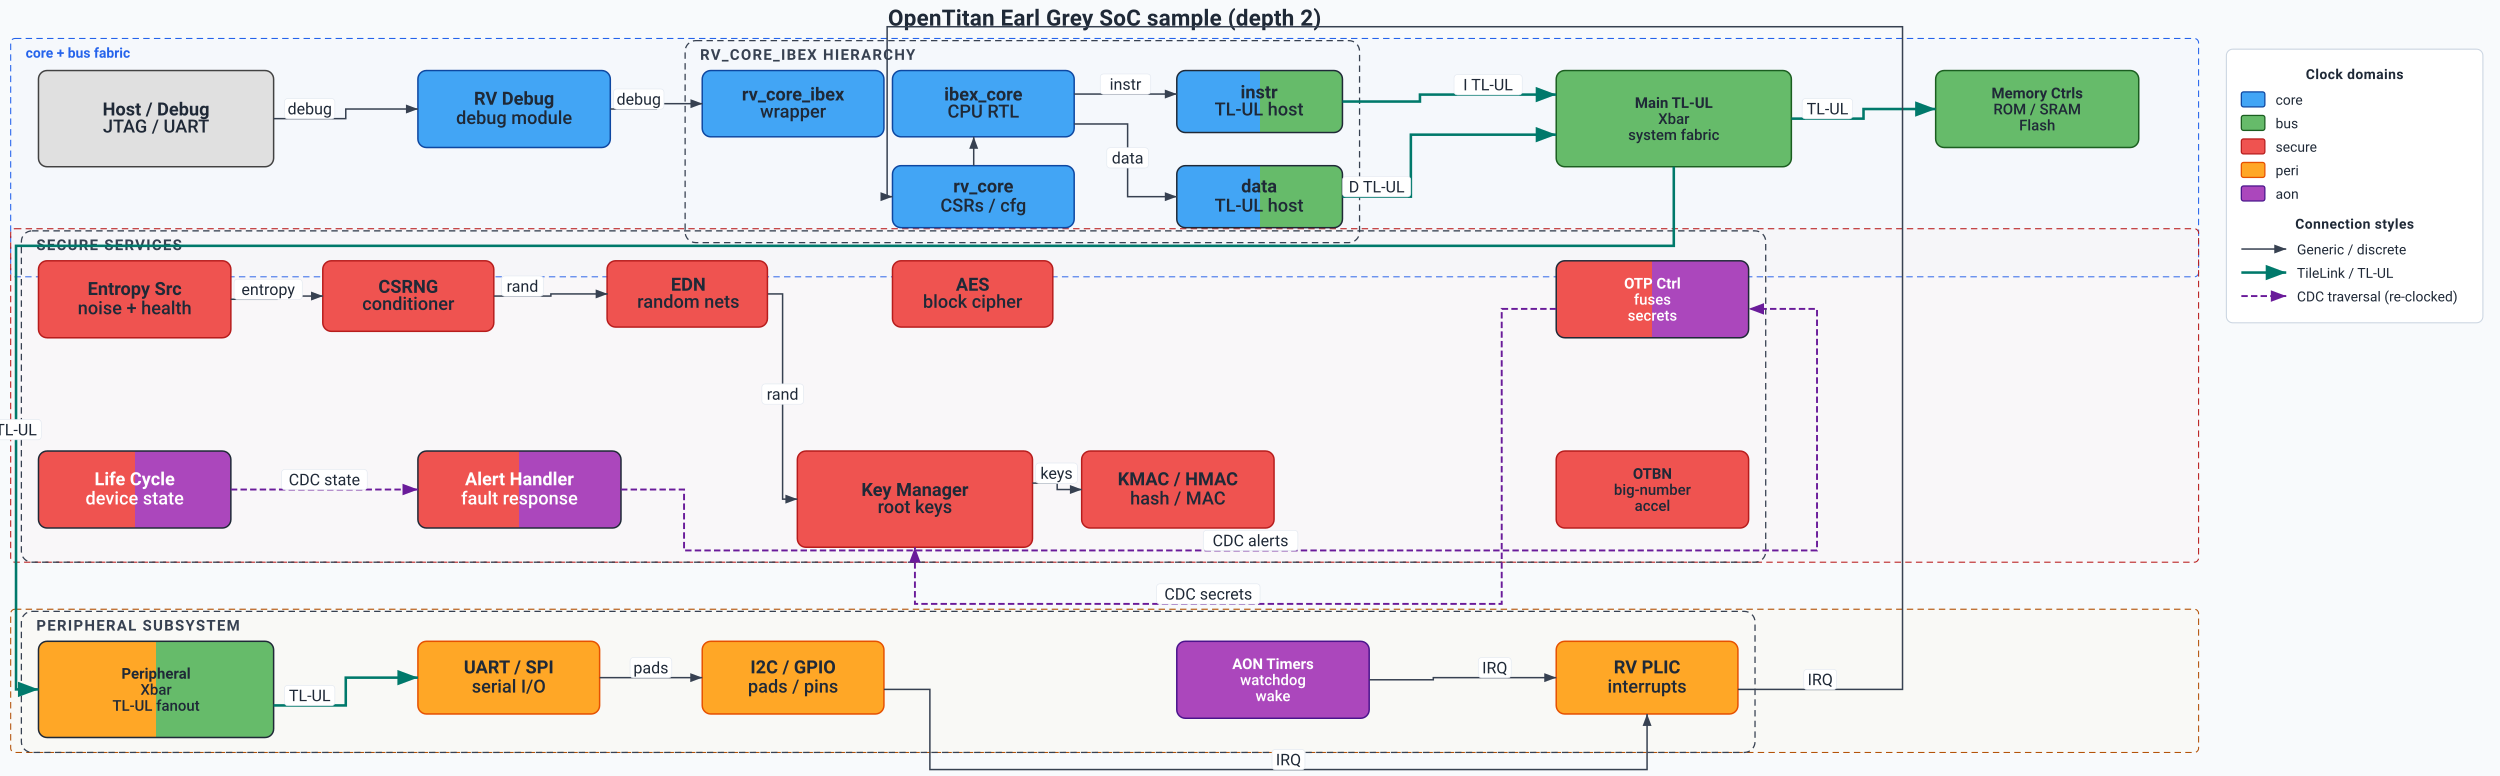
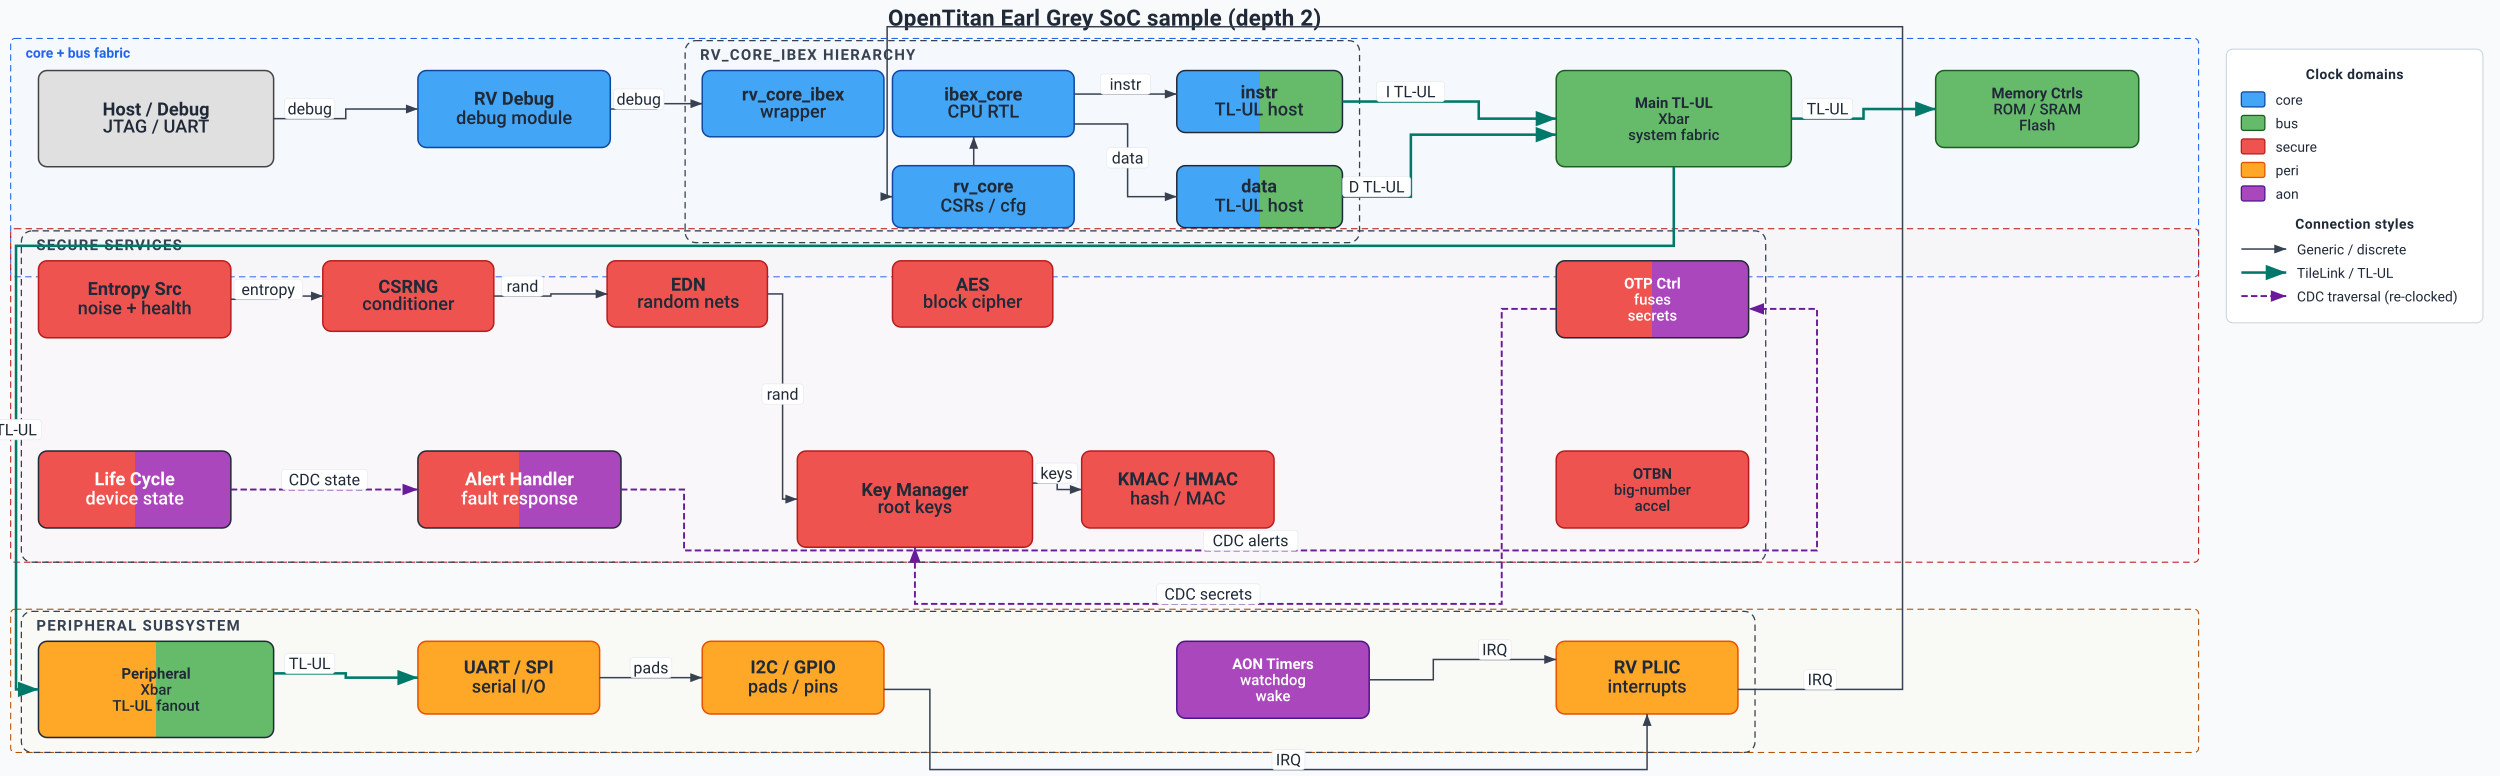
<svg xmlns="http://www.w3.org/2000/svg" width="2339" height="726" viewBox="0 0 2339 726" font-family="ui-sans-serif, system-ui, -apple-system, 'Segoe UI', Roboto, 'Helvetica Neue', Arial, sans-serif" style="background:#f8fafc">
  <defs>
    <marker id="ah-solid" markerWidth="9" markerHeight="9" refX="8" refY="3" orient="auto">
      <path d="M0,0 L0,6 L8,3 z" fill="#1f2937" />
    </marker>
    <marker id="ah-thin" markerWidth="9" markerHeight="9" refX="8" refY="3" orient="auto">
      <path d="M0,0 L0,6 L8,3 z" fill="#374151" />
    </marker>
    <marker id="ah-stream" markerWidth="9" markerHeight="9" refX="8" refY="3" orient="auto">
      <path d="M0,0 L0,6 L8,3 z" fill="#5C5C00" />
    </marker>
    <marker id="ah-axil" markerWidth="9" markerHeight="9" refX="8" refY="3" orient="auto">
      <path d="M0,0 L0,6 L8,3 z" fill="#0D47A1" />
    </marker>
    <marker id="ah-tilelink" markerWidth="9" markerHeight="9" refX="8" refY="3" orient="auto">
      <path d="M0,0 L0,6 L8,3 z" fill="#00796B" />
    </marker>
    <marker id="ah-cdc" markerWidth="9" markerHeight="9" refX="8" refY="3" orient="auto">
      <path d="M0,0 L0,6 L8,3 z" fill="#6A1B9A" />
    </marker>
    <marker id="ah-open" markerWidth="9" markerHeight="9" refX="8" refY="3" orient="auto">
      <path d="M0.5,0.5 L0.5,5.5 L8,3 z" fill="#f8fafc" stroke="#1f2937" stroke-width="1" />
    </marker>
    <linearGradient id="grad-tlul_i" x1="0%" y1="0%" x2="100%" y2="0%">
      <stop offset="50%" stop-color="#42A5F5" />
      <stop offset="50%" stop-color="#66BB6A" />
    </linearGradient>
    <linearGradient id="grad-tlul_d" x1="0%" y1="0%" x2="100%" y2="0%">
      <stop offset="50%" stop-color="#42A5F5" />
      <stop offset="50%" stop-color="#66BB6A" />
    </linearGradient>
    <linearGradient id="grad-otp_ctrl" x1="0%" y1="0%" x2="100%" y2="0%">
      <stop offset="50%" stop-color="#EF5350" />
      <stop offset="50%" stop-color="#AB47BC" />
    </linearGradient>
    <linearGradient id="grad-lc_ctrl" x1="0%" y1="0%" x2="100%" y2="0%">
      <stop offset="50%" stop-color="#EF5350" />
      <stop offset="50%" stop-color="#AB47BC" />
    </linearGradient>
    <linearGradient id="grad-alert_handler" x1="0%" y1="0%" x2="100%" y2="0%">
      <stop offset="50%" stop-color="#EF5350" />
      <stop offset="50%" stop-color="#AB47BC" />
    </linearGradient>
    <linearGradient id="grad-xbar_peri" x1="0%" y1="0%" x2="100%" y2="0%">
      <stop offset="50%" stop-color="#FFA726" />
      <stop offset="50%" stop-color="#66BB6A" />
    </linearGradient>
  </defs>
  <rect width="2339" height="726" fill="#f8fafc" id="_canvas_bg" />
  <text x="1033.5" y="24" text-anchor="middle" font-size="21" font-weight="600" fill="#1f2937" letter-spacing="0.2">OpenTitan Earl Grey SoC sample (depth 2)</text>
  <rect id="band_core_bus" x="10" y="36" width="2047" height="223" fill="#DBEAFE" fill-opacity="0.1" stroke="#2563EB" stroke-width="1" stroke-dasharray="6,4" rx="4" />
  <text x="24" y="54" font-size="13" font-weight="700" fill="#2563EB">core + bus fabric</text>
  <rect id="band_secure_services" x="10" y="214" width="2047" height="312" fill="#FEE2E2" fill-opacity="0.1" stroke="#B91C1C" stroke-width="1" stroke-dasharray="6,4" rx="4" />
  <rect id="band_peripheral_aon" x="10" y="570" width="2047" height="134" fill="#FEF3C7" fill-opacity="0.1" stroke="#B45309" stroke-width="1" stroke-dasharray="6,4" rx="4" />
  <rect id="group_rv_core_ibex" x="641" y="38" width="631" height="189" fill="none" stroke="#374151" stroke-width="1.2" stroke-dasharray="6,4" rx="10" />
  <text x="655" y="56" font-size="14" font-weight="700" letter-spacing="1.2" fill="#374151">RV_CORE_IBEX HIERARCHY</text>
  <rect id="group_secure_services" x="20" y="216" width="1632" height="310" fill="none" stroke="#374151" stroke-width="1.2" stroke-dasharray="6,4" rx="10" />
  <text x="34" y="234" font-size="14" font-weight="700" letter-spacing="1.2" fill="#374151">SECURE SERVICES</text>
  <rect id="group_peripheral_subsystem" x="20" y="572" width="1622" height="132" fill="none" stroke="#374151" stroke-width="1.2" stroke-dasharray="6,4" rx="10" />
  <text x="34" y="590" font-size="14" font-weight="700" letter-spacing="1.2" fill="#374151">PERIPHERAL SUBSYSTEM</text>
  <rect id="host" x="36" y="66" width="220" height="90" fill="#E0E0E0" stroke="#424242" stroke-width="1.4" rx="8" />
  <text x="146" y="108" text-anchor="middle" font-size="17" font-weight="600" fill="#1f2937">Host / Debug</text>
  <text x="146" y="124" text-anchor="middle" font-size="17" font-weight="500" fill="#1f2937">JTAG / UART</text>
  <rect id="rv_dm" x="391" y="66" width="180" height="72" fill="#42A5F5" stroke="#0D47A1" stroke-width="1.4" rx="8" />
  <text x="481" y="98" text-anchor="middle" font-size="17" font-weight="600" fill="#1f2937">RV Debug</text>
  <text x="481" y="116" text-anchor="middle" font-size="17" font-weight="500" fill="#1f2937">debug module</text>
  <rect id="rv_core_ibex" x="657" y="66" width="170" height="62" fill="#42A5F5" stroke="#0D47A1" stroke-width="1.4" rx="8" />
  <text x="742" y="94" text-anchor="middle" font-size="17" font-weight="600" fill="#1f2937">rv_core_ibex</text>
  <text x="742" y="110" text-anchor="middle" font-size="17" font-weight="500" fill="#1f2937">wrapper</text>
  <rect id="ibex_core" x="835" y="66" width="170" height="62" fill="#42A5F5" stroke="#0D47A1" stroke-width="1.4" rx="8" />
  <text x="920" y="94" text-anchor="middle" font-size="17" font-weight="600" fill="#1f2937">ibex_core</text>
  <text x="920" y="110" text-anchor="middle" font-size="17" font-weight="500" fill="#1f2937">CPU RTL</text>
  <rect id="rv_core_regs" x="835" y="155" width="170" height="58" fill="#42A5F5" stroke="#0D47A1" stroke-width="1.4" rx="8" />
  <text x="920" y="180" text-anchor="middle" font-size="17" font-weight="600" fill="#1f2937">rv_core</text>
  <text x="920" y="198" text-anchor="middle" font-size="17" font-weight="500" fill="#1f2937">CSRs / cfg</text>
  <rect id="tlul_i" x="1101" y="66" width="155" height="58" fill="url(#grad-tlul_i)" stroke="#1f2937" stroke-width="1.4" rx="8" />
  <text x="1178" y="92" text-anchor="middle" font-size="17" font-weight="600" fill="#1f2937">instr</text>
  <text x="1178" y="108" text-anchor="middle" font-size="17" font-weight="500" fill="#1f2937">TL-UL host</text>
  <rect id="tlul_d" x="1101" y="155" width="155" height="58" fill="url(#grad-tlul_d)" stroke="#1f2937" stroke-width="1.4" rx="8" />
  <text x="1178" y="180" text-anchor="middle" font-size="17" font-weight="600" fill="#1f2937">data</text>
  <text x="1178" y="198" text-anchor="middle" font-size="17" font-weight="500" fill="#1f2937">TL-UL host</text>
  <rect id="xbar_main" x="1456" y="66" width="220" height="90" fill="#66BB6A" stroke="#1B5E20" stroke-width="1.4" rx="8" />
  <text x="1566" y="101" text-anchor="middle" font-size="14" font-weight="600" fill="#1f2937">Main TL-UL</text>
  <text x="1566" y="116" text-anchor="middle" font-size="14" font-weight="500" fill="#1f2937">Xbar</text>
  <text x="1566" y="131" text-anchor="middle" font-size="14" font-weight="500" fill="#1f2937">system fabric</text>
  <rect id="mem_ctrls" x="1811" y="66" width="190" height="72" fill="#66BB6A" stroke="#1B5E20" stroke-width="1.4" rx="8" />
  <text x="1906" y="92" text-anchor="middle" font-size="14" font-weight="600" fill="#1f2937">Memory Ctrls</text>
  <text x="1906" y="107" text-anchor="middle" font-size="14" font-weight="500" fill="#1f2937">ROM / SRAM</text>
  <text x="1906" y="122" text-anchor="middle" font-size="14" font-weight="500" fill="#1f2937">Flash</text>
  <rect id="entropy" x="36" y="244" width="180" height="72" fill="#EF5350" stroke="#B71C1C" stroke-width="1.4" rx="8" />
  <text x="126" y="276" text-anchor="middle" font-size="17" font-weight="600" fill="#1f2937">Entropy Src</text>
  <text x="126" y="294" text-anchor="middle" font-size="17" font-weight="500" fill="#1f2937">noise + health</text>
  <rect id="csrng" x="302" y="244" width="160" height="66" fill="#EF5350" stroke="#B71C1C" stroke-width="1.4" rx="8" />
  <text x="382" y="274" text-anchor="middle" font-size="17" font-weight="600" fill="#1f2937">CSRNG</text>
  <text x="382" y="290" text-anchor="middle" font-size="17" font-weight="500" fill="#1f2937">conditioner</text>
  <rect id="edn" x="568" y="244" width="150" height="62" fill="#EF5350" stroke="#B71C1C" stroke-width="1.4" rx="8" />
  <text x="644" y="272" text-anchor="middle" font-size="17" font-weight="600" fill="#1f2937">EDN</text>
  <text x="644" y="288" text-anchor="middle" font-size="17" font-weight="500" fill="#1f2937">random nets</text>
  <rect id="aes" x="835" y="244" width="150" height="62" fill="#EF5350" stroke="#B71C1C" stroke-width="1.4" rx="8" />
  <text x="910" y="272" text-anchor="middle" font-size="17" font-weight="600" fill="#1f2937">AES</text>
  <text x="910" y="288" text-anchor="middle" font-size="17" font-weight="500" fill="#1f2937">block cipher</text>
  <rect id="otp_ctrl" x="1456" y="244" width="180" height="72" fill="url(#grad-otp_ctrl)" stroke="#1f2937" stroke-width="1.4" rx="8" />
  <text x="1546" y="270" text-anchor="middle" font-size="14" font-weight="600" fill="#ffffff">OTP Ctrl</text>
  <text x="1546" y="285" text-anchor="middle" font-size="14" font-weight="500" fill="#ffffff">fuses</text>
  <text x="1546" y="300" text-anchor="middle" font-size="14" font-weight="500" fill="#ffffff">secrets</text>
  <rect id="lc_ctrl" x="36" y="422" width="180" height="72" fill="url(#grad-lc_ctrl)" stroke="#1f2937" stroke-width="1.4" rx="8" />
  <text x="126" y="454" text-anchor="middle" font-size="17" font-weight="600" fill="#ffffff">Life Cycle</text>
  <text x="126" y="472" text-anchor="middle" font-size="17" font-weight="500" fill="#ffffff">device state</text>
  <rect id="alert_handler" x="391" y="422" width="190" height="72" fill="url(#grad-alert_handler)" stroke="#1f2937" stroke-width="1.4" rx="8" />
  <text x="486" y="454" text-anchor="middle" font-size="17" font-weight="600" fill="#ffffff">Alert Handler</text>
  <text x="486" y="472" text-anchor="middle" font-size="17" font-weight="500" fill="#ffffff">fault response</text>
  <rect id="keymgr" x="746" y="422" width="220" height="90" fill="#EF5350" stroke="#B71C1C" stroke-width="1.4" rx="8" />
  <text x="856" y="464" text-anchor="middle" font-size="17" font-weight="600" fill="#1f2937">Key Manager</text>
  <text x="856" y="480" text-anchor="middle" font-size="17" font-weight="500" fill="#1f2937">root keys</text>
  <rect id="kmac" x="1012" y="422" width="180" height="72" fill="#EF5350" stroke="#B71C1C" stroke-width="1.4" rx="8" />
  <text x="1102" y="454" text-anchor="middle" font-size="17" font-weight="600" fill="#1f2937">KMAC / HMAC</text>
  <text x="1102" y="472" text-anchor="middle" font-size="17" font-weight="500" fill="#1f2937">hash / MAC</text>
  <rect id="otbn" x="1456" y="422" width="180" height="72" fill="#EF5350" stroke="#B71C1C" stroke-width="1.4" rx="8" />
  <text x="1546" y="448" text-anchor="middle" font-size="14" font-weight="600" fill="#1f2937">OTBN</text>
  <text x="1546" y="463" text-anchor="middle" font-size="14" font-weight="500" fill="#1f2937">big-number</text>
  <text x="1546" y="478" text-anchor="middle" font-size="14" font-weight="500" fill="#1f2937">accel</text>
  <rect id="xbar_peri" x="36" y="600" width="220" height="90" fill="url(#grad-xbar_peri)" stroke="#1f2937" stroke-width="1.4" rx="8" />
  <text x="146" y="635" text-anchor="middle" font-size="14" font-weight="600" fill="#1f2937">Peripheral</text>
  <text x="146" y="650" text-anchor="middle" font-size="14" font-weight="500" fill="#1f2937">Xbar</text>
  <text x="146" y="665" text-anchor="middle" font-size="14" font-weight="500" fill="#1f2937">TL-UL fanout</text>
  <rect id="uart_spi" x="391" y="600" width="170" height="68" fill="#FFA726" stroke="#E65100" stroke-width="1.4" rx="8" />
  <text x="476" y="630" text-anchor="middle" font-size="17" font-weight="600" fill="#1f2937">UART / SPI</text>
  <text x="476" y="648" text-anchor="middle" font-size="17" font-weight="500" fill="#1f2937">serial I/O</text>
  <rect id="i2c_gpio" x="657" y="600" width="170" height="68" fill="#FFA726" stroke="#E65100" stroke-width="1.4" rx="8" />
  <text x="742" y="630" text-anchor="middle" font-size="17" font-weight="600" fill="#1f2937">I2C / GPIO</text>
  <text x="742" y="648" text-anchor="middle" font-size="17" font-weight="500" fill="#1f2937">pads / pins</text>
  <rect id="aon_timer" x="1101" y="600" width="180" height="72" fill="#AB47BC" stroke="#4A148C" stroke-width="1.4" rx="8" />
  <text x="1191" y="626" text-anchor="middle" font-size="14" font-weight="600" fill="#ffffff">AON Timers</text>
  <text x="1191" y="641" text-anchor="middle" font-size="14" font-weight="500" fill="#ffffff">watchdog</text>
  <text x="1191" y="656" text-anchor="middle" font-size="14" font-weight="500" fill="#ffffff">wake</text>
  <rect id="rv_plic" x="1456" y="600" width="170" height="68" fill="#FFA726" stroke="#E65100" stroke-width="1.4" rx="8" />
  <text x="1541" y="630" text-anchor="middle" font-size="17" font-weight="600" fill="#1f2937">RV PLIC</text>
  <text x="1541" y="648" text-anchor="middle" font-size="17" font-weight="500" fill="#1f2937">interrupts</text>
  <path id="edge_host_to_rv_dm" d="M 256.0,111.0 L 323.5,111.0 L 323.5,102.0 L 391.0,102.0" stroke="#374151" stroke-width="1.4" fill="none" marker-end="url(#ah-thin)" />
  <rect x="266.1" y="92.2" width="47.2" height="19.0" fill="#ffffff" stroke="#e2e8f0" stroke-width="0.6" rx="3" />
  <text x="289.8" y="107.0" text-anchor="middle" font-size="15" fill="#1f2937">debug</text>
  <path id="edge_rv_dm_to_rv_core_ibex" d="M 571.0,102.0 L 614.1,102.0 L 614.1,97.0 L 657.2,97.0" stroke="#374151" stroke-width="1.4" fill="none" marker-end="url(#ah-thin)" />
  <rect x="574.0" y="83.2" width="47.2" height="19.0" fill="#ffffff" stroke="#e2e8f0" stroke-width="0.6" rx="3" />
  <text x="597.6" y="98.0" text-anchor="middle" font-size="15" fill="#1f2937">debug</text>
  <path id="edge_rv_core_regs_to_ibex_core" d="M 911.0,155.0 L 911.0,128.0" stroke="#374151" stroke-width="1.4" fill="none" marker-end="url(#ah-thin)" />
  <path id="edge_ibex_core_to_tlul_i" d="M 1005.0,88.0 L 1101.0,88.0" stroke="#374151" stroke-width="1.4" fill="none" marker-end="url(#ah-thin)" />
  <rect x="1029.4" y="69.2" width="47.2" height="19.0" fill="#ffffff" stroke="#e2e8f0" stroke-width="0.6" rx="3" />
  <text x="1053.0" y="84.0" text-anchor="middle" font-size="15" fill="#1f2937">instr</text>
  <path id="edge_ibex_core_to_tlul_d" d="M 1005.0,116.0 L 1055.0,116.0 L 1055.0,184.0 L 1101.0,184.0" stroke="#374151" stroke-width="1.4" fill="none" marker-end="url(#ah-thin)" />
  <rect x="1035.5" y="138.2" width="39.0" height="19.0" fill="#ffffff" stroke="#e2e8f0" stroke-width="0.6" rx="3" />
  <text x="1055.0" y="153.0" text-anchor="middle" font-size="15" fill="#1f2937">data</text>
-   <path id="edge_tlul_i_to_xbar_main" d="M 1256.0,95.0 L 1328.5,95.0 L 1328.5,88.5 L 1456.0,88.5" stroke="#00796B" stroke-width="2.4" fill="none" marker-end="url(#ah-tilelink)" />
-   <rect x="1360.4" y="69.8" width="63.8" height="19.0" fill="#ffffff" stroke="#e2e8f0" stroke-width="0.6" rx="3" />
-   <text x="1392.2" y="84.5" text-anchor="middle" font-size="15" fill="#1f2937">I TL-UL</text>
+   <path id="edge_tlul_i_to_xbar_main" d="M 1256.0,95.0 L 1383.5,95.0 L 1383.5,111.0 L 1456.0,111.0" stroke="#00796B" stroke-width="2.4" fill="none" marker-end="url(#ah-tilelink)" />
+   <rect x="1287.9" y="76.2" width="63.8" height="19.0" fill="#ffffff" stroke="#e2e8f0" stroke-width="0.6" rx="3" />
+   <text x="1319.8" y="91.0" text-anchor="middle" font-size="15" fill="#1f2937">I TL-UL</text>
  <path id="edge_tlul_d_to_xbar_main" d="M 1256.0,184.0 L 1320.0,184.0 L 1320.0,126.0 L 1456.0,126.0" stroke="#00796B" stroke-width="2.4" fill="none" marker-end="url(#ah-tilelink)" />
  <rect x="1256.1" y="165.2" width="63.8" height="19.0" fill="#ffffff" stroke="#e2e8f0" stroke-width="0.6" rx="3" />
  <text x="1288.0" y="180.0" text-anchor="middle" font-size="15" fill="#1f2937">D TL-UL</text>
  <path id="edge_xbar_main_to_mem_ctrls" d="M 1676.0,111.0 L 1743.5,111.0 L 1743.5,102.0 L 1811.0,102.0" stroke="#00796B" stroke-width="2.4" fill="none" marker-end="url(#ah-tilelink)" />
  <rect x="1686.1" y="92.2" width="47.2" height="19.0" fill="#ffffff" stroke="#e2e8f0" stroke-width="0.6" rx="3" />
  <text x="1709.8" y="107.0" text-anchor="middle" font-size="15" fill="#1f2937">TL-UL</text>
  <path id="edge_xbar_main_to_xbar_peri" d="M 1566.0,156.0 L 1566.0,230.0 L 15.0,230.0 L 15.0,645.0 L 36.0,645.0" stroke="#00796B" stroke-width="2.4" fill="none" marker-end="url(#ah-tilelink)" />
  <rect x="-8.6" y="392.5" width="47.2" height="19.0" fill="#ffffff" stroke="#e2e8f0" stroke-width="0.6" rx="3" />
  <text x="15.0" y="407.3" text-anchor="middle" font-size="15" fill="#1f2937">TL-UL</text>
  <path id="edge_entropy_to_csrng" d="M 216.0,280.0 L 259.1,280.0 L 259.1,277.0 L 302.2,277.0" stroke="#374151" stroke-width="1.4" fill="none" marker-end="url(#ah-thin)" />
  <rect x="219.0" y="261.2" width="63.8" height="19.0" fill="#ffffff" stroke="#e2e8f0" stroke-width="0.6" rx="3" />
  <text x="250.9" y="276.0" text-anchor="middle" font-size="15" fill="#1f2937">entropy</text>
  <path id="edge_csrng_to_edn" d="M 462.2,277.0 L 515.4,277.0 L 515.4,275.0 L 568.5,275.0" stroke="#374151" stroke-width="1.4" fill="none" marker-end="url(#ah-thin)" />
  <rect x="469.3" y="258.2" width="39.0" height="19.0" fill="#ffffff" stroke="#e2e8f0" stroke-width="0.6" rx="3" />
  <text x="488.8" y="273.0" text-anchor="middle" font-size="15" fill="#1f2937">rand</text>
  <path id="edge_edn_to_keymgr" d="M 718.5,275.0 L 732.2,275.0 L 732.2,467.0 L 746.0,467.0" stroke="#374151" stroke-width="1.4" fill="none" marker-end="url(#ah-thin)" />
  <rect x="712.8" y="359.2" width="39.0" height="19.0" fill="#ffffff" stroke="#e2e8f0" stroke-width="0.6" rx="3" />
  <text x="732.2" y="374.0" text-anchor="middle" font-size="15" fill="#1f2937">rand</text>
  <path id="edge_keymgr_to_kmac" d="M 966.0,452.0 L 989.1,452.0 L 989.1,458.0 L 1012.2,458.0" stroke="#374151" stroke-width="1.4" fill="none" marker-end="url(#ah-thin)" />
  <rect x="969.0" y="433.2" width="39.0" height="19.0" fill="#ffffff" stroke="#e2e8f0" stroke-width="0.6" rx="3" />
  <text x="988.5" y="448.0" text-anchor="middle" font-size="15" fill="#1f2937">keys</text>
  <path id="edge_otp_ctrl_to_keymgr" d="M 1456.0,289.0 L 1405.0,289.0 L 1405.0,565.0 L 856.0,565.0 L 856.0,512.0" stroke="#6A1B9A" stroke-width="1.8" fill="none" marker-end="url(#ah-cdc)" stroke-dasharray="6,3" />
  <rect x="1082.1" y="546.2" width="96.8" height="19.0" fill="#ffffff" stroke="#e2e8f0" stroke-width="0.6" rx="3" />
  <text x="1130.5" y="561.0" text-anchor="middle" font-size="15" fill="#1f2937">CDC secrets</text>
  <path id="edge_lc_ctrl_to_alert_handler" d="M 216.0,458.0 L 391.0,458.0" stroke="#6A1B9A" stroke-width="1.8" fill="none" marker-end="url(#ah-cdc)" stroke-dasharray="6,3" />
  <rect x="263.4" y="439.2" width="80.2" height="19.0" fill="#ffffff" stroke="#e2e8f0" stroke-width="0.6" rx="3" />
  <text x="303.5" y="454.0" text-anchor="middle" font-size="15" fill="#1f2937">CDC state</text>
  <path id="edge_alert_handler_to_otp_ctrl" d="M 581.0,458.0 L 640.0,458.0 L 640.0,515.0 L 1700.0,515.0 L 1700.0,289.0 L 1636.0,289.0" stroke="#6A1B9A" stroke-width="1.8" fill="none" marker-end="url(#ah-cdc)" stroke-dasharray="6,3" />
  <rect x="1125.8" y="496.2" width="88.5" height="19.0" fill="#ffffff" stroke="#e2e8f0" stroke-width="0.6" rx="3" />
  <text x="1170.0" y="511.0" text-anchor="middle" font-size="15" fill="#1f2937">CDC alerts</text>
-   <path id="edge_xbar_peri_to_uart_spi" d="M 256.0,660.0 L 323.5,660.0 L 323.5,634.0 L 391.0,634.0" stroke="#00796B" stroke-width="2.4" fill="none" marker-end="url(#ah-tilelink)" />
-   <rect x="266.1" y="641.2" width="47.2" height="19.0" fill="#ffffff" stroke="#e2e8f0" stroke-width="0.6" rx="3" />
-   <text x="289.8" y="656.0" text-anchor="middle" font-size="15" fill="#1f2937">TL-UL</text>
+   <path id="edge_xbar_peri_to_uart_spi" d="M 256.0,630.0 L 323.5,630.0 L 323.5,634.0 L 391.0,634.0" stroke="#00796B" stroke-width="2.4" fill="none" marker-end="url(#ah-tilelink)" />
+   <rect x="266.1" y="611.2" width="47.2" height="19.0" fill="#ffffff" stroke="#e2e8f0" stroke-width="0.6" rx="3" />
+   <text x="289.8" y="626.0" text-anchor="middle" font-size="15" fill="#1f2937">TL-UL</text>
  <path id="edge_uart_spi_to_i2c_gpio" d="M 561.0,634.0 L 657.0,634.0" stroke="#374151" stroke-width="1.4" fill="none" marker-end="url(#ah-thin)" />
  <rect x="589.5" y="615.2" width="39.0" height="19.0" fill="#ffffff" stroke="#e2e8f0" stroke-width="0.6" rx="3" />
  <text x="609.0" y="630.0" text-anchor="middle" font-size="15" fill="#1f2937">pads</text>
  <path id="edge_i2c_gpio_to_rv_plic" d="M 827.0,645.0 L 870.0,645.0 L 870.0,720.0 L 1541.0,720.0 L 1541.0,668.0" stroke="#374151" stroke-width="1.4" fill="none" marker-end="url(#ah-thin)" />
  <rect x="1190.1" y="701.2" width="30.8" height="19.0" fill="#ffffff" stroke="#e2e8f0" stroke-width="0.6" rx="3" />
  <text x="1205.5" y="716.0" text-anchor="middle" font-size="15" fill="#1f2937">IRQ</text>
-   <path id="edge_aon_timer_to_rv_plic" d="M 1281.0,636.0 L 1341.0,636.0 L 1341.0,634.0 L 1456.0,634.0" stroke="#374151" stroke-width="1.4" fill="none" marker-end="url(#ah-thin)" />
-   <rect x="1383.1" y="615.2" width="30.8" height="19.0" fill="#ffffff" stroke="#e2e8f0" stroke-width="0.6" rx="3" />
-   <text x="1398.5" y="630.0" text-anchor="middle" font-size="15" fill="#1f2937">IRQ</text>
+   <path id="edge_aon_timer_to_rv_plic" d="M 1281.0,636.0 L 1341.0,636.0 L 1341.0,617.0 L 1456.0,617.0" stroke="#374151" stroke-width="1.4" fill="none" marker-end="url(#ah-thin)" />
+   <rect x="1383.1" y="598.2" width="30.8" height="19.0" fill="#ffffff" stroke="#e2e8f0" stroke-width="0.6" rx="3" />
+   <text x="1398.5" y="613.0" text-anchor="middle" font-size="15" fill="#1f2937">IRQ</text>
  <path id="edge_rv_plic_to_rv_core_regs" d="M 1626.0,645.0 L 1780.0,645.0 L 1780.0,25.0 L 830.0,25.0 L 830.0,184.0 L 835.0,184.0" stroke="#374151" stroke-width="1.4" fill="none" marker-end="url(#ah-thin)" />
  <rect x="1687.6" y="626.2" width="30.8" height="19.0" fill="#ffffff" stroke="#e2e8f0" stroke-width="0.6" rx="3" />
  <text x="1703.0" y="641.0" text-anchor="middle" font-size="15" fill="#1f2937">IRQ</text>
  <rect id="legend_card" x="2083" y="46" width="240" height="256" fill="#ffffff" stroke="#cbd5e1" stroke-width="1" rx="6" />
  <text x="2203" y="74" text-anchor="middle" font-size="13" font-weight="700" fill="#1f2937" letter-spacing="0.4">Clock domains</text>
  <rect x="2097" y="86" width="22" height="14" fill="#42A5F5" stroke="#0D47A1" stroke-width="1.2" rx="2" />
  <text x="2129" y="98" font-size="13" fill="#1f2937">core</text>
  <rect x="2097" y="108" width="22" height="14" fill="#66BB6A" stroke="#1B5E20" stroke-width="1.2" rx="2" />
  <text x="2129" y="120" font-size="13" fill="#1f2937">bus</text>
  <rect x="2097" y="130" width="22" height="14" fill="#EF5350" stroke="#B71C1C" stroke-width="1.2" rx="2" />
  <text x="2129" y="142" font-size="13" fill="#1f2937">secure</text>
  <rect x="2097" y="152" width="22" height="14" fill="#FFA726" stroke="#E65100" stroke-width="1.2" rx="2" />
  <text x="2129" y="164" font-size="13" fill="#1f2937">peri</text>
  <rect x="2097" y="174" width="22" height="14" fill="#AB47BC" stroke="#4A148C" stroke-width="1.2" rx="2" />
  <text x="2129" y="186" font-size="13" fill="#1f2937">aon</text>
  <text x="2203" y="214" text-anchor="middle" font-size="13" font-weight="700" fill="#1f2937" letter-spacing="0.4">Connection styles</text>
  <path id="legend-arrow-generic" d="M 2097,233.0 L 2139,233.0" stroke="#374151" stroke-width="1.4" fill="none" marker-end="url(#ah-thin)" />
  <text x="2149" y="238" font-size="13" fill="#1f2937">Generic / discrete</text>
  <path id="legend-arrow-tilelink" d="M 2097,255.0 L 2139,255.0" stroke="#00796B" stroke-width="2.4" fill="none" marker-end="url(#ah-tilelink)" />
  <text x="2149" y="260" font-size="13" fill="#1f2937">TileLink / TL-UL</text>
  <path id="legend-arrow-cdc" d="M 2097,277.0 L 2139,277.0" stroke="#6A1B9A" stroke-width="1.8" fill="none" marker-end="url(#ah-cdc)" stroke-dasharray="6,3" />
  <text x="2149" y="282" font-size="13" fill="#1f2937">CDC traversal (re-clocked)</text>
</svg>
